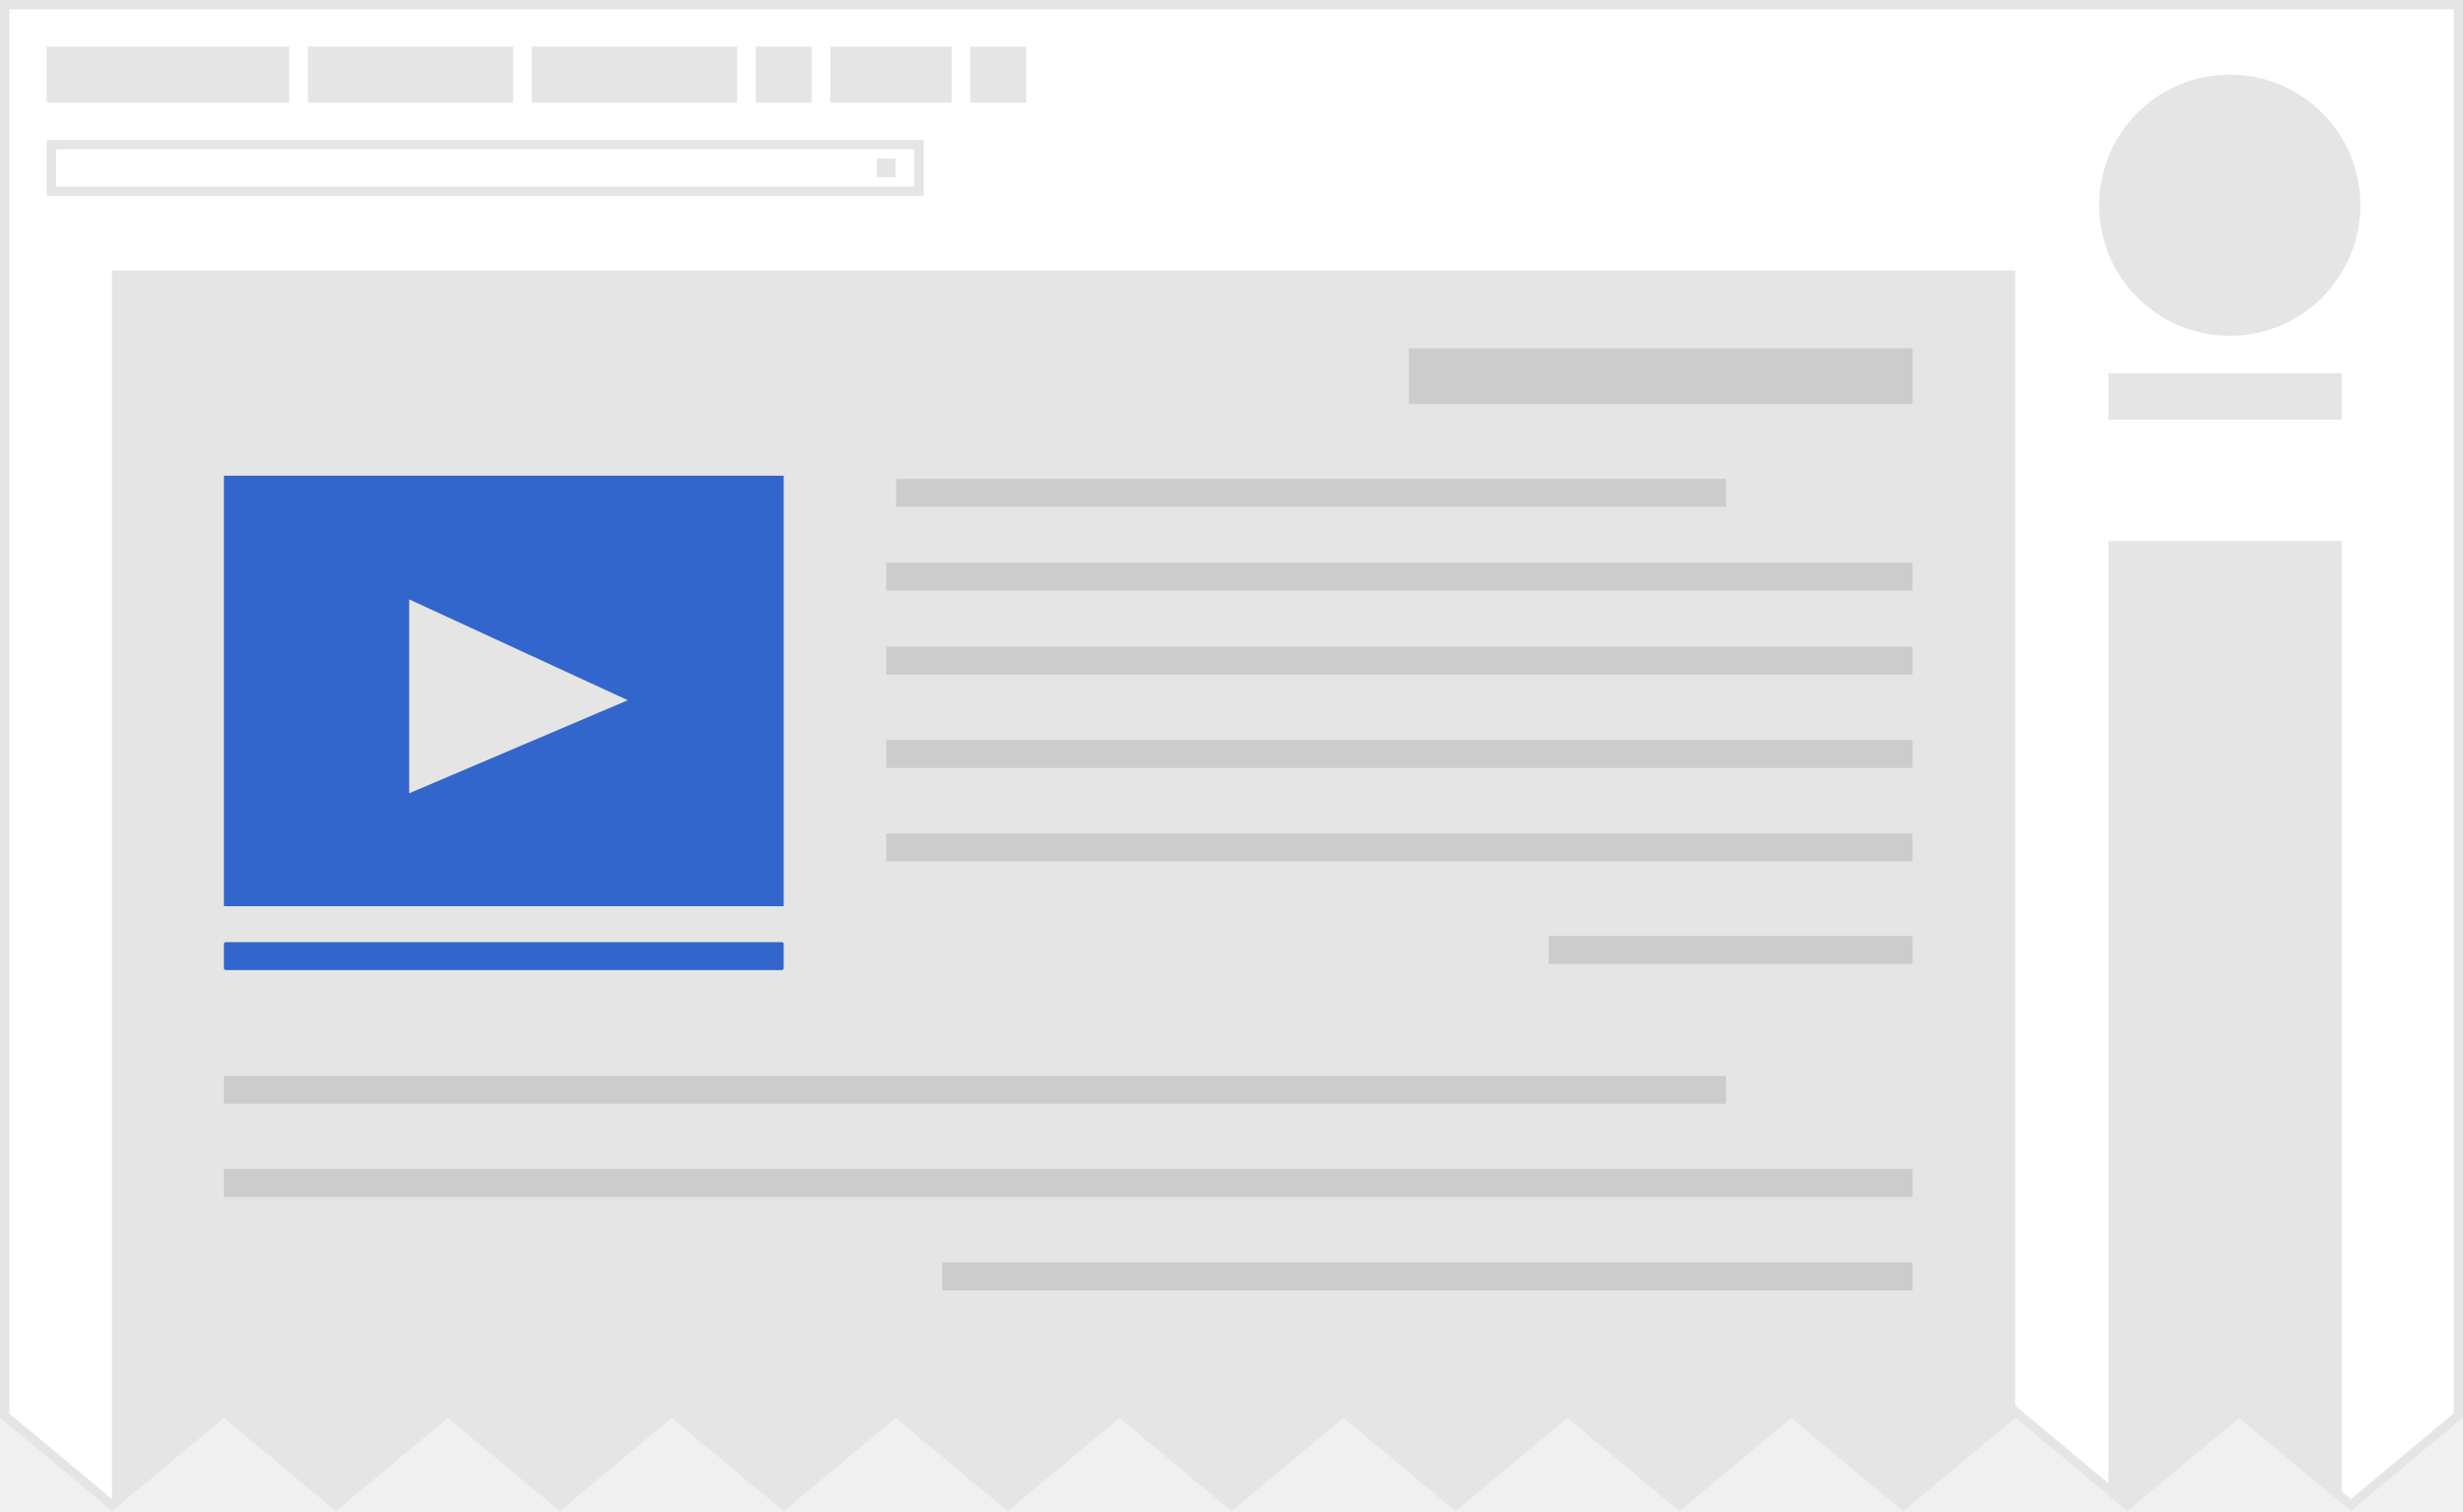
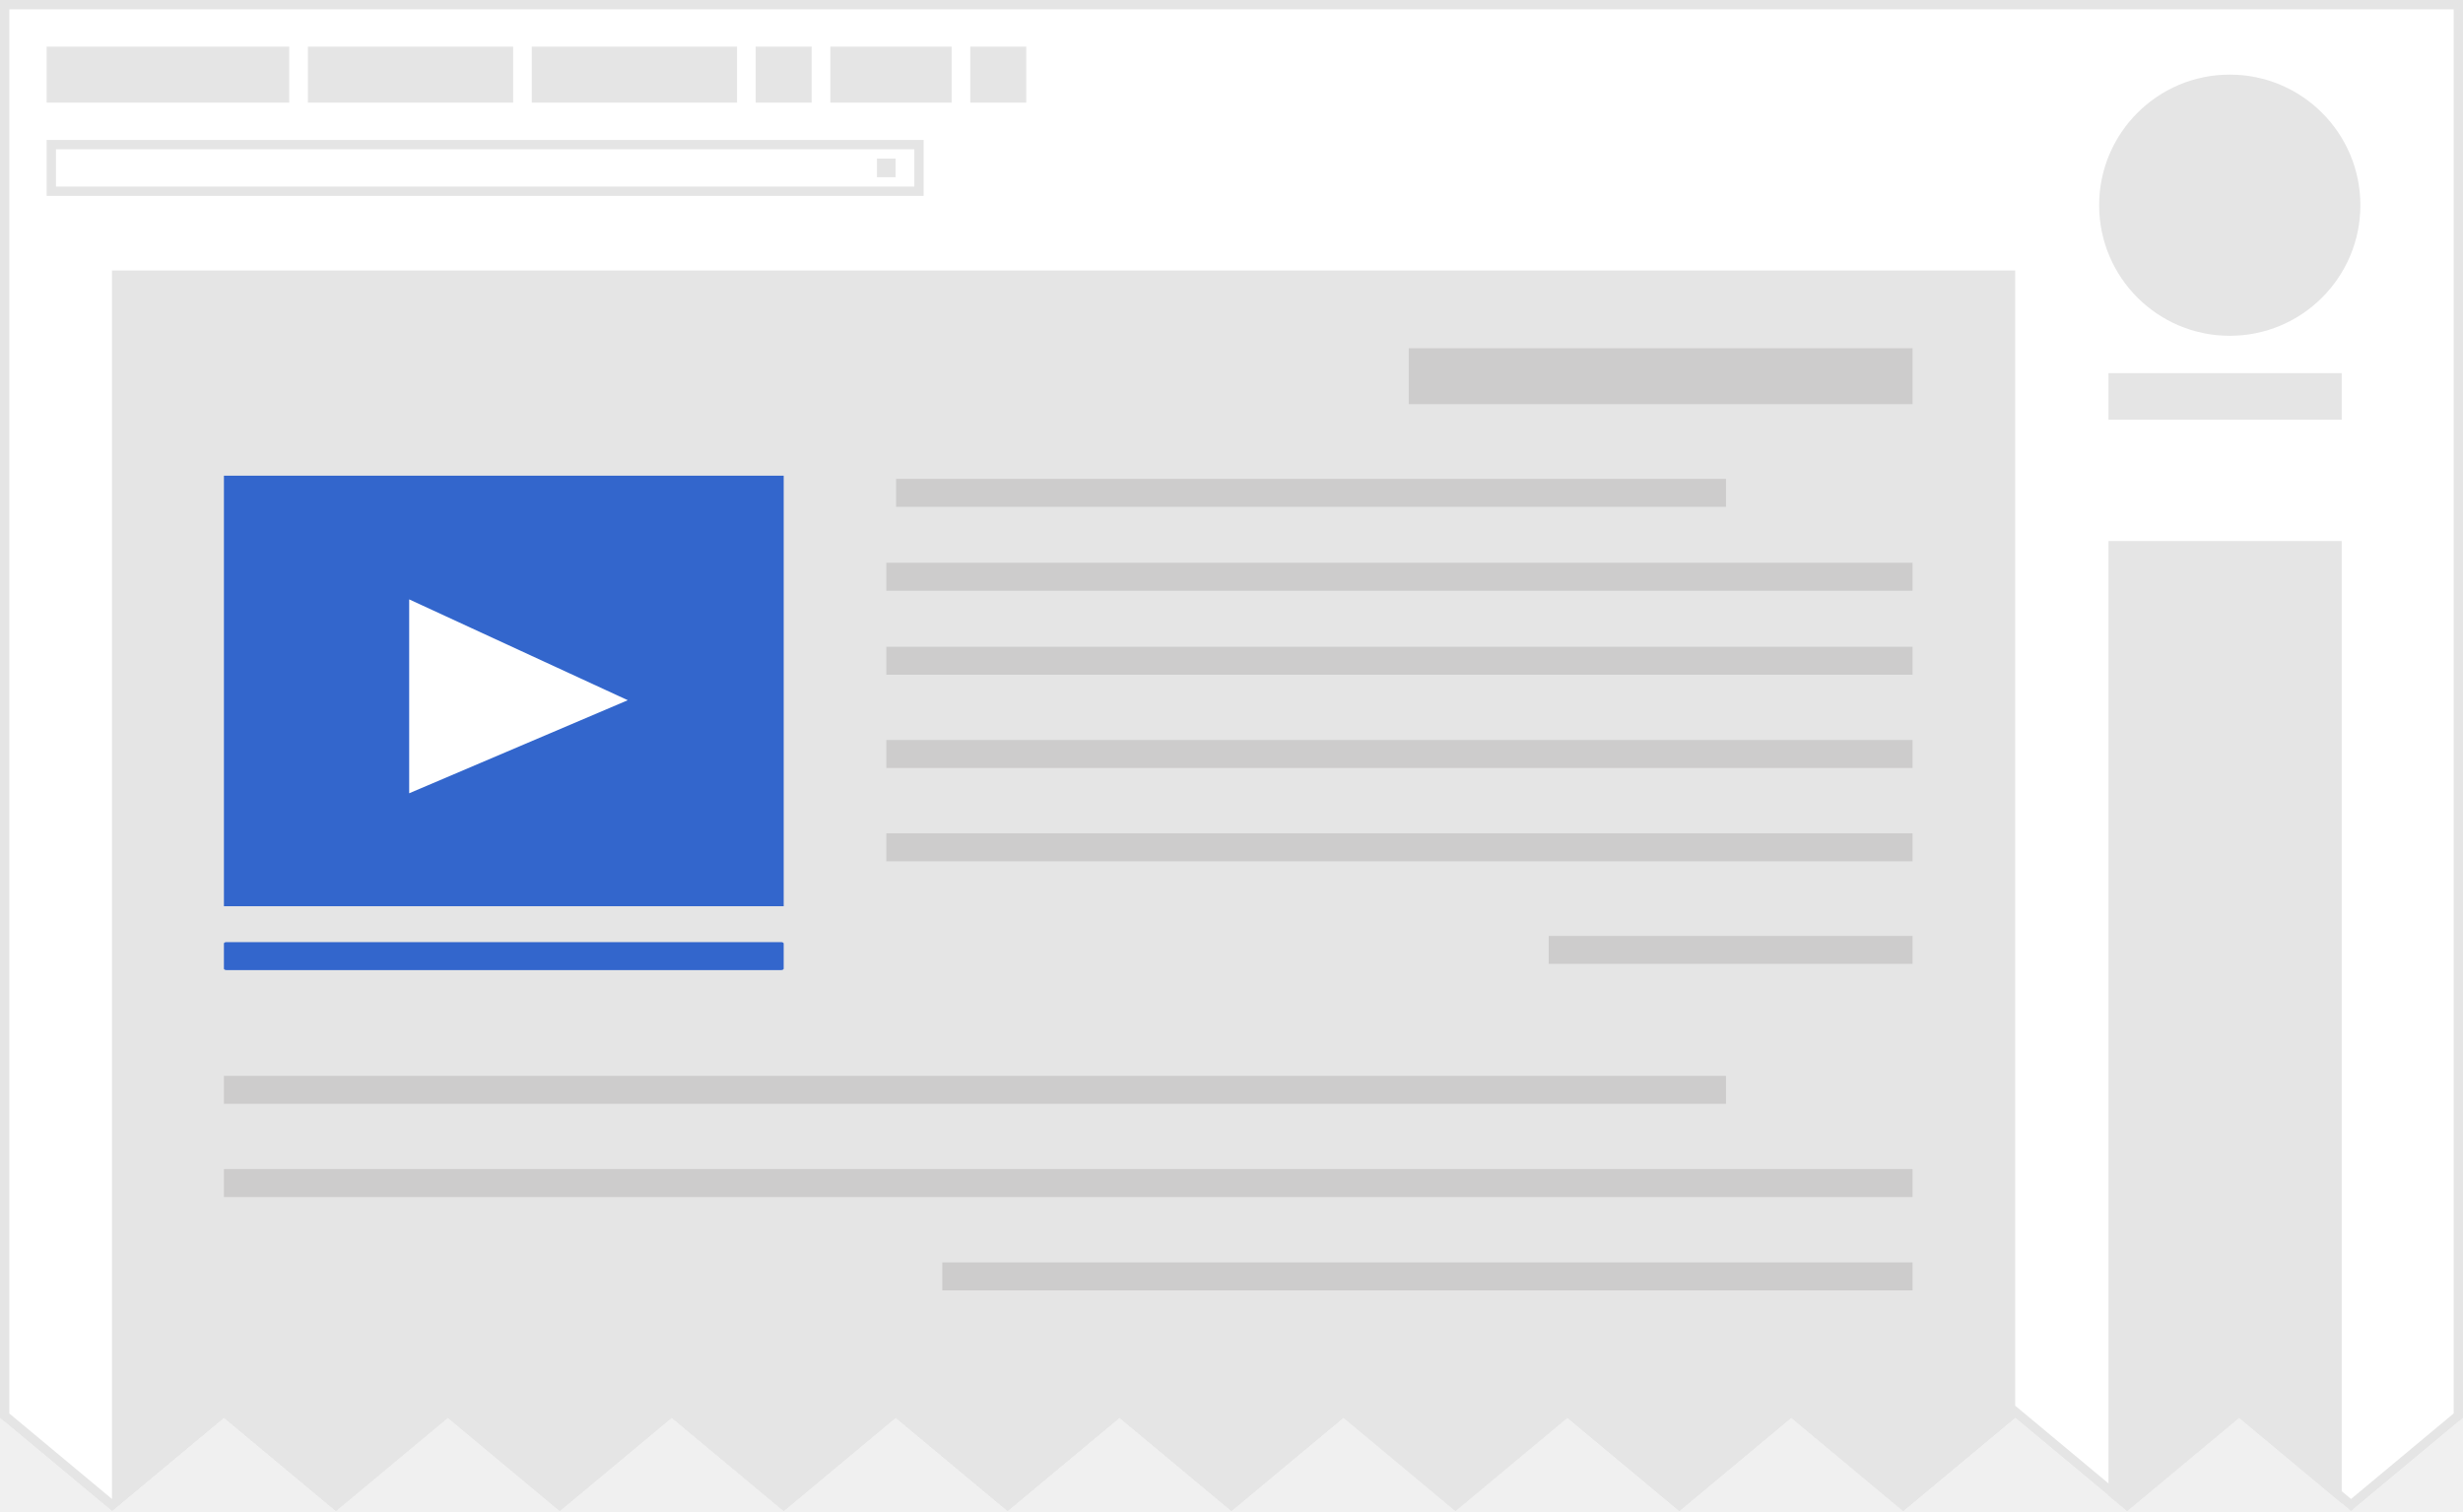
<svg xmlns="http://www.w3.org/2000/svg" viewBox="0 0 264 162" height="162" width="264">
  <defs>
    <clipPath id="a">
      <path d="M0 0v152l12 10 12-10 12 10 12-10 12 10 12-10 12 10 12-10 12 10 12-10 12 10 12-10 12 10 12-10 12 10 12-10 12 10 12-10 12 10 12-10 12 10 12-10V0z" />
    </clipPath>
  </defs>
  <g transform="matrix(-1 0 0 1 264 0)" clip-path="url(#a)">
    <path d="M263.5 162.25l-263-.5V.5h263z" fill="#fff" />
    <path d="M252 162.496V29H48v133.496zM11 22c0-7.732 6.268-14 14-14s14 6.268 14 14-6.268 14-14 14-14-6.268-14-14zm27 141.807V58H13v105.807zM233 5h26v6h-26zm-24 0h22v6h-22zm-24 0h22v6h-22zm-23 0h13v6h-13zm15 0h6v6h-6zm-23 0h6v6h-6z" fill="#e5e5e5" />
    <g fill="#e5e5e5">
      <path d="M258 16v4h-92v-4h92m1-1h-94v6h94z" />
      <path d="M168 17h2v2h-2z" />
    </g>
    <path d="M38 45v-5H13v5z" fill="#e5e5e5" />
    <path d="M0 0v162h264V0zm1 1h262v150.533l-11 9.166-12-10-12 10-12-10-12 10-12-10-12 10-12-10-12 10-12-10-12 10-12-10-12 10-12-10-12 10-12-10-12 10-12-10-12 10-12-10-12 10-11-9.168z" fill="#e5e5e5" />
    <path d="M59 37.333h54v6H59zm20 78.001h161v3H79zm-20 20h104v3H59zm0-35h39v3H59zm0 25h181v3H59zm20-74h88.95v3H79zM59 89.334h110v3H59zm0-10h110v3H59zm0-10h110v3H59zm0-9h110v3H59z" fill="#cdcccc" />
  </g>
  <g transform="translate(-155.999 15.153)" fill="#36c">
+     <path fill="#fff" d="M192.999 46.847h35v25h-35z" />
    <path d="M180 35.848V82h60V35.848zm19.858 13.256l23.432 10.81-23.432 9.977z" />
    <rect width="60" height="3" x="179.999" y="85.847" rx=".277" ry=".149" />
  </g>
</svg>
